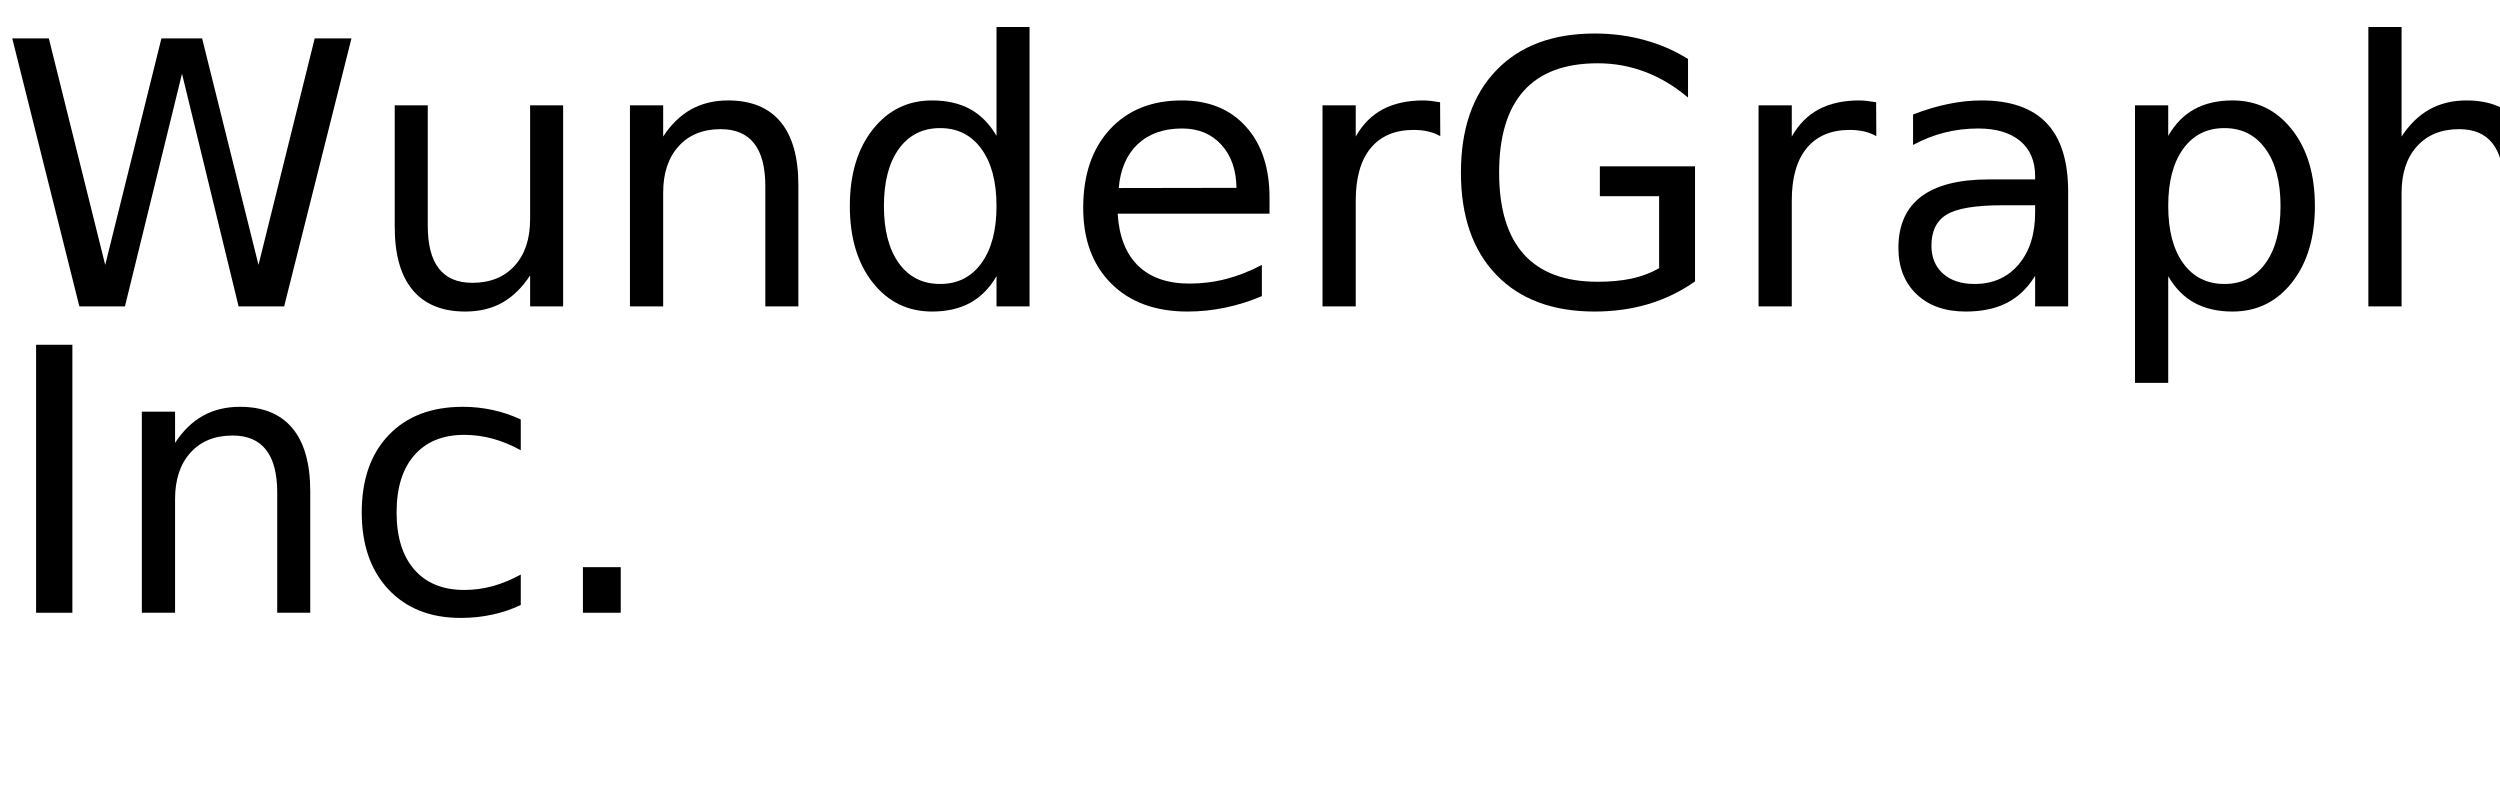
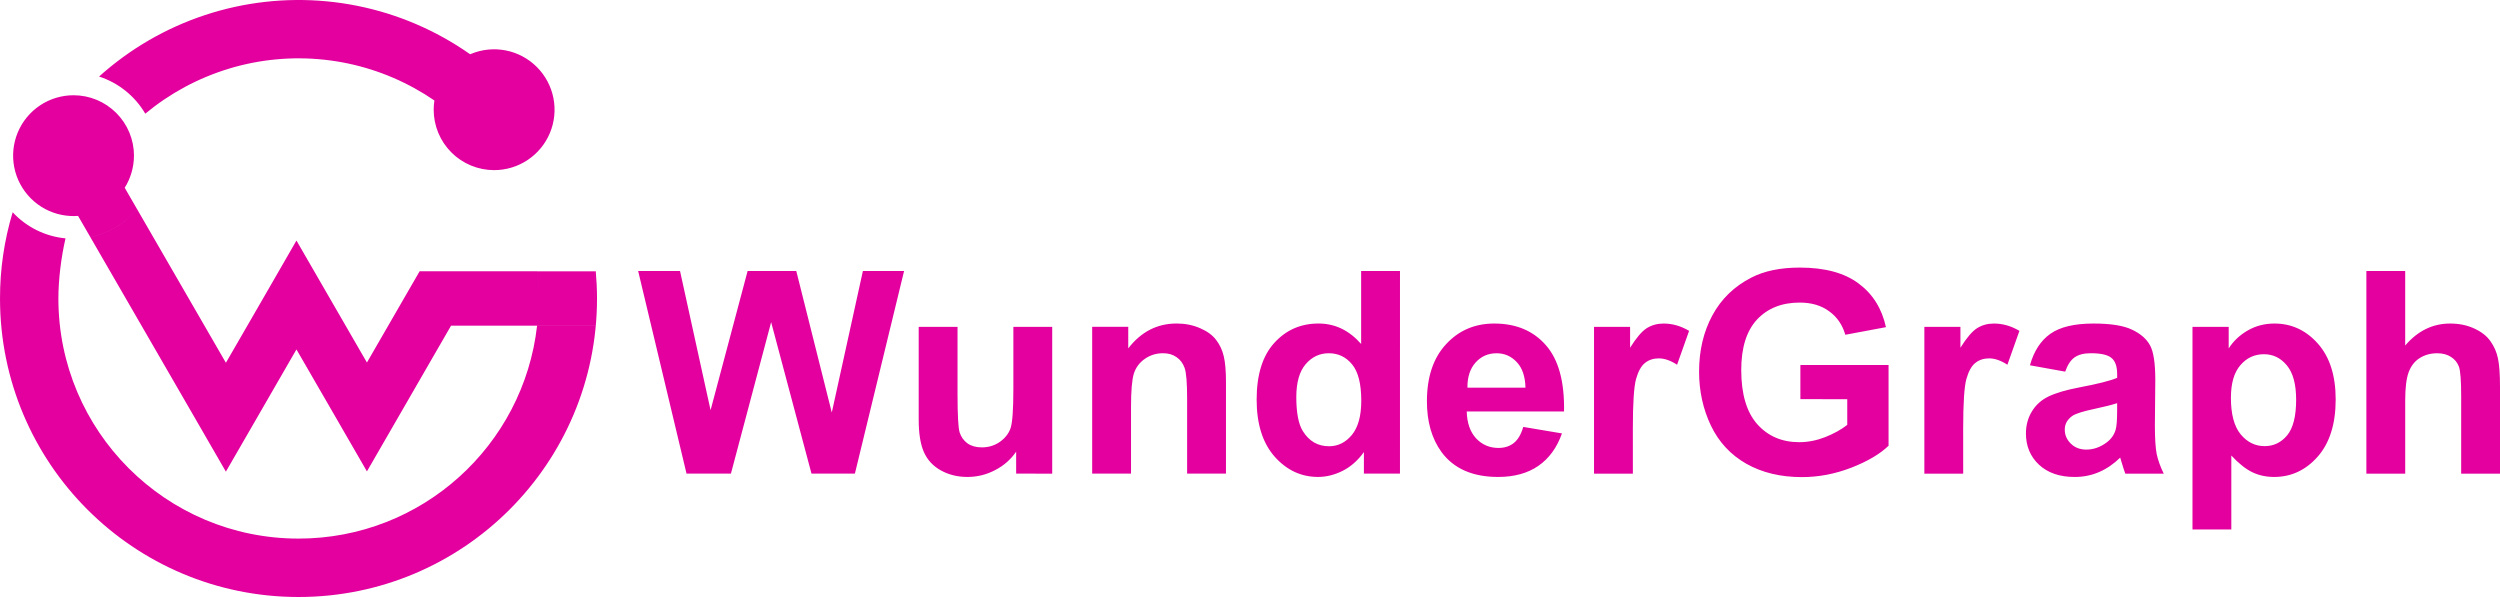
- <svg xmlns="http://www.w3.org/2000/svg" xmlns:xlink="http://www.w3.org/1999/xlink" width="408" height="130" viewBox="0 0 408 130">
-   <defs>
-     <g>
-       <g id="glyph-0-0">
-         <path d="M 2 -43.734 L 7.969 -43.734 L 17.172 -6.766 L 26.344 -43.734 L 32.984 -43.734 L 42.188 -6.766 L 51.359 -43.734 L 57.359 -43.734 L 46.375 0 L 38.938 0 L 29.703 -37.969 L 20.391 0 L 12.953 0 Z M 2 -43.734 " />
-       </g>
-       <g id="glyph-0-1">
-         <path d="M 5.094 -12.953 L 5.094 -32.812 L 10.484 -32.812 L 10.484 -13.156 C 10.484 -10.051 11.086 -7.723 12.297 -6.172 C 13.516 -4.617 15.332 -3.844 17.75 -3.844 C 20.664 -3.844 22.969 -4.77 24.656 -6.625 C 26.344 -8.477 27.188 -11.004 27.188 -14.203 L 27.188 -32.812 L 32.578 -32.812 L 32.578 0 L 27.188 0 L 27.188 -5.047 C 25.875 -3.047 24.352 -1.562 22.625 -0.594 C 20.906 0.363 18.898 0.844 16.609 0.844 C 12.836 0.844 9.973 -0.328 8.016 -2.672 C 6.066 -5.016 5.094 -8.441 5.094 -12.953 Z M 18.656 -33.609 Z M 18.656 -33.609 " />
-       </g>
-       <g id="glyph-0-2">
-         <path d="M 32.938 -19.812 L 32.938 0 L 27.547 0 L 27.547 -19.625 C 27.547 -22.727 26.938 -25.051 25.719 -26.594 C 24.508 -28.145 22.695 -28.922 20.281 -28.922 C 17.363 -28.922 15.066 -27.988 13.391 -26.125 C 11.711 -24.27 10.875 -21.742 10.875 -18.547 L 10.875 0 L 5.453 0 L 5.453 -32.812 L 10.875 -32.812 L 10.875 -27.719 C 12.156 -29.688 13.672 -31.16 15.422 -32.141 C 17.172 -33.117 19.188 -33.609 21.469 -33.609 C 25.238 -33.609 28.094 -32.441 30.031 -30.109 C 31.969 -27.773 32.938 -24.344 32.938 -19.812 Z M 32.938 -19.812 " />
-       </g>
-       <g id="glyph-0-3">
-         <path d="M 27.25 -27.828 L 27.25 -45.594 L 32.641 -45.594 L 32.641 0 L 27.25 0 L 27.25 -4.922 C 26.113 -2.973 24.68 -1.523 22.953 -0.578 C 21.223 0.367 19.148 0.844 16.734 0.844 C 12.766 0.844 9.535 -0.734 7.047 -3.891 C 4.555 -7.055 3.312 -11.219 3.312 -16.375 C 3.312 -21.531 4.555 -25.691 7.047 -28.859 C 9.535 -32.023 12.766 -33.609 16.734 -33.609 C 19.148 -33.609 21.223 -33.133 22.953 -32.188 C 24.68 -31.238 26.113 -29.785 27.25 -27.828 Z M 8.875 -16.375 C 8.875 -12.414 9.688 -9.305 11.312 -7.047 C 12.945 -4.785 15.191 -3.656 18.047 -3.656 C 20.898 -3.656 23.145 -4.785 24.781 -7.047 C 26.426 -9.305 27.25 -12.414 27.25 -16.375 C 27.25 -20.344 26.426 -23.453 24.781 -25.703 C 23.145 -27.961 20.898 -29.094 18.047 -29.094 C 15.191 -29.094 12.945 -27.961 11.312 -25.703 C 9.688 -23.453 8.875 -20.344 8.875 -16.375 Z M 8.875 -16.375 " />
-       </g>
-       <g id="glyph-0-4">
-         <path d="M 33.719 -17.75 L 33.719 -15.125 L 8.938 -15.125 C 9.164 -11.406 10.281 -8.57 12.281 -6.625 C 14.289 -4.688 17.082 -3.719 20.656 -3.719 C 22.727 -3.719 24.734 -3.973 26.672 -4.484 C 28.617 -4.992 30.551 -5.754 32.469 -6.766 L 32.469 -1.672 C 30.531 -0.848 28.547 -0.223 26.516 0.203 C 24.484 0.629 22.422 0.844 20.328 0.844 C 15.098 0.844 10.953 -0.676 7.891 -3.719 C 4.836 -6.77 3.312 -10.891 3.312 -16.078 C 3.312 -21.453 4.758 -25.719 7.656 -28.875 C 10.562 -32.031 14.473 -33.609 19.391 -33.609 C 23.805 -33.609 27.297 -32.188 29.859 -29.344 C 32.43 -26.5 33.719 -22.633 33.719 -17.75 Z M 28.328 -19.344 C 28.285 -22.289 27.457 -24.641 25.844 -26.391 C 24.238 -28.148 22.109 -29.031 19.453 -29.031 C 16.441 -29.031 14.031 -28.18 12.219 -26.484 C 10.414 -24.785 9.379 -22.395 9.109 -19.312 Z M 28.328 -19.344 " />
-       </g>
-       <g id="glyph-0-5">
-         <path d="M 24.672 -27.781 C 24.066 -28.125 23.406 -28.379 22.688 -28.547 C 21.977 -28.711 21.191 -28.797 20.328 -28.797 C 17.285 -28.797 14.945 -27.805 13.312 -25.828 C 11.688 -23.848 10.875 -21 10.875 -17.281 L 10.875 0 L 5.453 0 L 5.453 -32.812 L 10.875 -32.812 L 10.875 -27.719 C 12 -29.707 13.469 -31.188 15.281 -32.156 C 17.102 -33.125 19.316 -33.609 21.922 -33.609 C 22.285 -33.609 22.691 -33.582 23.141 -33.531 C 23.586 -33.477 24.086 -33.406 24.641 -33.312 Z M 24.672 -27.781 " />
-       </g>
-       <g id="glyph-0-6">
-         <path d="M 35.719 -6.234 L 35.719 -17.984 L 26.047 -17.984 L 26.047 -22.859 L 41.578 -22.859 L 41.578 -4.078 C 39.285 -2.453 36.766 -1.223 34.016 -0.391 C 31.266 0.43 28.328 0.844 25.203 0.844 C 18.359 0.844 13.008 -1.148 9.156 -5.141 C 5.301 -9.141 3.375 -14.703 3.375 -21.828 C 3.375 -28.973 5.301 -34.539 9.156 -38.531 C 13.008 -42.531 18.359 -44.531 25.203 -44.531 C 28.047 -44.531 30.75 -44.176 33.312 -43.469 C 35.883 -42.77 38.258 -41.738 40.438 -40.375 L 40.438 -34.078 C 38.25 -35.93 35.922 -37.328 33.453 -38.266 C 30.992 -39.203 28.406 -39.672 25.688 -39.672 C 20.344 -39.672 16.328 -38.176 13.641 -35.188 C 10.953 -32.195 9.609 -27.742 9.609 -21.828 C 9.609 -15.93 10.953 -11.488 13.641 -8.5 C 16.328 -5.508 20.344 -4.016 25.688 -4.016 C 27.781 -4.016 29.645 -4.191 31.281 -4.547 C 32.926 -4.91 34.406 -5.473 35.719 -6.234 Z M 35.719 -6.234 " />
-       </g>
-       <g id="glyph-0-7">
-         <path d="M 20.562 -16.5 C 16.207 -16.5 13.191 -16 11.516 -15 C 9.836 -14 9 -12.301 9 -9.906 C 9 -7.988 9.629 -6.469 10.891 -5.344 C 12.148 -4.219 13.863 -3.656 16.031 -3.656 C 19.02 -3.656 21.414 -4.711 23.219 -6.828 C 25.02 -8.953 25.922 -11.773 25.922 -15.297 L 25.922 -16.5 Z M 31.312 -18.719 L 31.312 0 L 25.922 0 L 25.922 -4.984 C 24.691 -2.992 23.16 -1.523 21.328 -0.578 C 19.492 0.367 17.25 0.844 14.594 0.844 C 11.227 0.844 8.555 -0.098 6.578 -1.984 C 4.598 -3.867 3.609 -6.391 3.609 -9.547 C 3.609 -13.242 4.844 -16.031 7.312 -17.906 C 9.781 -19.781 13.469 -20.719 18.375 -20.719 L 25.922 -20.719 L 25.922 -21.234 C 25.922 -23.723 25.102 -25.645 23.469 -27 C 21.844 -28.352 19.555 -29.031 16.609 -29.031 C 14.734 -29.031 12.906 -28.805 11.125 -28.359 C 9.352 -27.91 7.645 -27.238 6 -26.344 L 6 -31.312 C 7.977 -32.082 9.895 -32.656 11.75 -33.031 C 13.602 -33.414 15.41 -33.609 17.172 -33.609 C 21.91 -33.609 25.453 -32.375 27.797 -29.906 C 30.141 -27.445 31.312 -23.719 31.312 -18.719 Z M 31.312 -18.719 " />
-       </g>
-       <g id="glyph-0-8">
-         <path d="M 10.875 -4.922 L 10.875 12.484 L 5.453 12.484 L 5.453 -32.812 L 10.875 -32.812 L 10.875 -27.828 C 12 -29.785 13.426 -31.238 15.156 -32.188 C 16.883 -33.133 18.953 -33.609 21.359 -33.609 C 25.336 -33.609 28.57 -32.023 31.062 -28.859 C 33.562 -25.691 34.812 -21.531 34.812 -16.375 C 34.812 -11.219 33.562 -7.055 31.062 -3.891 C 28.57 -0.734 25.336 0.844 21.359 0.844 C 18.953 0.844 16.883 0.367 15.156 -0.578 C 13.426 -1.523 12 -2.973 10.875 -4.922 Z M 29.203 -16.375 C 29.203 -20.344 28.383 -23.453 26.75 -25.703 C 25.125 -27.961 22.891 -29.094 20.047 -29.094 C 17.191 -29.094 14.945 -27.961 13.312 -25.703 C 11.688 -23.453 10.875 -20.344 10.875 -16.375 C 10.875 -12.414 11.688 -9.305 13.312 -7.047 C 14.945 -4.785 17.191 -3.656 20.047 -3.656 C 22.891 -3.656 25.125 -4.785 26.75 -7.047 C 28.383 -9.305 29.203 -12.414 29.203 -16.375 Z M 29.203 -16.375 " />
-       </g>
-       <g id="glyph-0-9">
-         <path d="M 32.938 -19.812 L 32.938 0 L 27.547 0 L 27.547 -19.625 C 27.547 -22.727 26.938 -25.051 25.719 -26.594 C 24.508 -28.145 22.695 -28.922 20.281 -28.922 C 17.363 -28.922 15.066 -27.988 13.391 -26.125 C 11.711 -24.27 10.875 -21.742 10.875 -18.547 L 10.875 0 L 5.453 0 L 5.453 -45.594 L 10.875 -45.594 L 10.875 -27.719 C 12.156 -29.688 13.672 -31.16 15.422 -32.141 C 17.172 -33.117 19.188 -33.609 21.469 -33.609 C 25.238 -33.609 28.094 -32.441 30.031 -30.109 C 31.969 -27.773 32.938 -24.344 32.938 -19.812 Z M 32.938 -19.812 " />
-       </g>
-       <g id="glyph-0-10">
-         <path d="M 7.031 -7.438 L 13.219 -7.438 L 13.219 -2.406 L 8.406 6.969 L 4.625 6.969 L 7.031 -2.406 Z M 7.031 -7.438 " />
-       </g>
-       <g id="glyph-0-11">
-         <path d="M 5.891 -43.734 L 11.812 -43.734 L 11.812 0 L 5.891 0 Z M 5.891 -43.734 " />
-       </g>
-       <g id="glyph-0-12">
-         <path d="M 29.266 -31.547 L 29.266 -26.516 C 27.742 -27.359 26.219 -27.988 24.688 -28.406 C 23.156 -28.82 21.609 -29.031 20.047 -29.031 C 16.547 -29.031 13.828 -27.922 11.891 -25.703 C 9.961 -23.492 9 -20.383 9 -16.375 C 9 -12.375 9.961 -9.266 11.891 -7.047 C 13.828 -4.828 16.547 -3.719 20.047 -3.719 C 21.609 -3.719 23.156 -3.926 24.688 -4.344 C 26.219 -4.77 27.742 -5.398 29.266 -6.234 L 29.266 -1.266 C 27.766 -0.555 26.207 -0.031 24.594 0.312 C 22.977 0.664 21.266 0.844 19.453 0.844 C 14.516 0.844 10.586 -0.707 7.672 -3.812 C 4.766 -6.914 3.312 -11.102 3.312 -16.375 C 3.312 -21.727 4.781 -25.938 7.719 -29 C 10.656 -32.07 14.688 -33.609 19.812 -33.609 C 21.469 -33.609 23.086 -33.438 24.672 -33.094 C 26.254 -32.75 27.785 -32.234 29.266 -31.547 Z M 29.266 -31.547 " />
-       </g>
-       <g id="glyph-0-13">
-         <path d="M 6.422 -7.438 L 12.594 -7.438 L 12.594 0 L 6.422 0 Z M 6.422 -7.438 " />
-       </g>
+ <svg xmlns="http://www.w3.org/2000/svg" width="158.041mm" height="37.74mm" viewBox="0 0 158.041 37.74" version="1.1" id="svg1" xml:space="preserve">
+   <defs id="defs1" />
+   <g id="layer1" transform="translate(-14.93424,-136.1751)">
+     <g id="g4" style="fill:#e3009e;fill-opacity:1">
+       <path id="path1" d="m 29.422,140.512 c -1.941,0.586 -3.744,1.555 -5.303,2.849 -0.654,-1.114 -1.693,-1.949 -2.922,-2.347 1.94,-1.745 4.221,-3.069 6.697,-3.887 2.477,-0.818 5.097,-1.114 7.694,-0.868 2.597,0.246 5.115,1.028 7.394,2.297 0.576,0.321 1.135,0.671 1.672,1.049 0.019,-0.008 0.037,-0.016 0.056,-0.023 0.698,-0.289 1.466,-0.364 2.207,-0.217 0.741,0.147 1.421,0.511 1.955,1.046 0.535,0.534 0.898,1.215 1.046,1.955 0.147,0.741 0.072,1.509 -0.217,2.207 -0.29,0.698 -0.779,1.295 -1.408,1.714 -0.628,0.42 -1.367,0.643 -2.122,0.643 -0.502,0 -0.999,-0.099 -1.463,-0.291 -0.463,-0.192 -0.884,-0.473 -1.239,-0.828 -0.355,-0.355 -0.636,-0.776 -0.828,-1.239 -0.192,-0.463 -0.291,-0.96 -0.291,-1.462 0,-0.196 0.016,-0.391 0.045,-0.583 -0.4,-0.275 -0.814,-0.531 -1.241,-0.766 -1.773,-0.982 -3.724,-1.599 -5.74,-1.813 -2.016,-0.215 -4.054,-0.023 -5.995,0.563 z m -6.02,5.503 c 0,0.719 -0.203,1.423 -0.584,2.03 l 0.783,1.355 c -0.759,0.903 -1.802,1.524 -2.957,1.762 l -0.775,-1.338 c -0.342,0.025 -0.69,0.004 -1.031,-0.063 -0.741,-0.147 -1.422,-0.511 -1.955,-1.045 -0.534,-0.535 -0.898,-1.215 -1.046,-1.955 -0.147,-0.741 -0.072,-1.509 0.217,-2.207 0.29,-0.698 0.779,-1.294 1.407,-1.714 0.629,-0.42 1.367,-0.643 2.122,-0.643 0.502,-0.001 0.998,0.098 1.463,0.29 0.463,0.193 0.884,0.474 1.239,0.829 0.354,0.355 0.636,0.775 0.828,1.239 0.192,0.463 0.291,0.959 0.291,1.462 z m -2.759,5.147 6.585,11.39 1.986,3.439 1.986,-3.439 2.475,-4.288 2.47,4.272 1.985,3.439 1.985,-3.439 3.332,-5.772 h 5.44 c 0.064,-0.571 0.097,-1.145 0.097,-1.72 0,-0.574 -0.033,-1.148 -0.098,-1.72 H 41.461 l -0.345,0.598 -2.986,5.171 -2.469,-4.273 -1.986,-3.439 -1.983,3.44 -2.477,4.288 -5.614,-9.711 c -0.76,0.903 -1.802,1.524 -2.958,1.762 z m 28.341,3.883 c 0,0.575 -0.033,1.149 -0.097,1.72 h 3.652 v -3.439 h -3.652 c 0.065,0.571 0.098,1.145 0.097,1.72 z m 3.557,-1.72 h 0.055 c 0.051,0.567 0.079,1.141 0.079,1.72 0,10.421 -8.446,18.87 -18.869,18.87 -10.423,0 -18.871,-8.448 -18.871,-18.869 -0.003,-1.847 0.267,-3.683 0.8,-5.453 0.874,0.942 2.063,1.529 3.341,1.651 -0.28,1.213 -0.451,2.624 -0.451,3.8 0,8.382 6.794,15.179 15.181,15.179 7.804,0 14.227,-5.886 15.081,-13.46 h 3.653 z" style="display:inline;fill:#e3009e;fill-opacity:1;fill-rule:evenodd;stroke:none;stroke-width:0.27" />
+       <path style="font-weight:bold;font-size:17.894px;font-family:Arial;-inkscape-font-specification:'Arial Bold';stroke:#ffc631;stroke-width:0" d="m 58.334,166.116 -3.058,-12.809 h 2.647 l 1.931,8.798 2.342,-8.798 h 3.076 l 2.245,8.947 1.966,-8.947 h 2.604 l -3.11,12.809 h -2.743 l -2.551,-9.576 -2.543,9.576 z m 20.838,0 v -1.389 q -0.507,0.743 -1.337,1.171 -0.821,0.428 -1.739,0.428 -0.935,0 -1.678,-0.411 -0.743,-0.411 -1.075,-1.153 -0.332,-0.743 -0.332,-2.053 v -5.871 h 2.455 v 4.264 q 0,1.957 0.131,2.403 0.14,0.437 0.498,0.699 0.358,0.253 0.909,0.253 0.629,0 1.127,-0.341 0.498,-0.349 0.682,-0.856 0.183,-0.515 0.183,-2.508 v -3.914 h 2.455 v 9.279 z m 13.263,0 h -2.455 v -4.736 q 0,-1.503 -0.157,-1.94 -0.157,-0.446 -0.515,-0.69 -0.349,-0.245 -0.848,-0.245 -0.638,0 -1.145,0.349 -0.507,0.349 -0.699,0.926 -0.183,0.577 -0.183,2.132 v 4.203 h -2.455 v -9.279 h 2.28 v 1.363 q 1.214,-1.573 3.058,-1.573 0.813,0 1.485,0.297 0.673,0.288 1.014,0.743 0.349,0.454 0.481,1.031 0.14,0.577 0.14,1.651 z m 11,0 h -2.28 v -1.363 q -0.568,0.795 -1.346,1.188 -0.769,0.384 -1.555,0.384 -1.599,0 -2.743,-1.284 -1.136,-1.293 -1.136,-3.6 0,-2.359 1.11,-3.582 1.11,-1.232 2.805,-1.232 1.555,0 2.691,1.293 v -4.613 h 2.455 z m -6.553,-4.84 q 0,1.485 0.411,2.149 0.594,0.961 1.66,0.961 0.848,0 1.442,-0.716 0.594,-0.725 0.594,-2.158 0,-1.599 -0.577,-2.298 -0.577,-0.708 -1.477,-0.708 -0.874,0 -1.468,0.699 -0.585,0.69 -0.585,2.071 z m 14.347,1.887 2.446,0.411 q -0.472,1.346 -1.494,2.053 -1.014,0.699 -2.543,0.699 -2.42,0 -3.582,-1.581 -0.917,-1.267 -0.917,-3.198 0,-2.307 1.206,-3.608 1.206,-1.311 3.049,-1.311 2.071,0 3.268,1.372 1.197,1.363 1.145,4.185 h -6.151 q 0.026,1.092 0.594,1.704 0.568,0.603 1.415,0.603 0.577,0 0.97,-0.315 0.393,-0.315 0.594,-1.014 z m 0.14,-2.481 q -0.026,-1.066 -0.55,-1.616 -0.524,-0.559 -1.276,-0.559 -0.804,0 -1.328,0.585 -0.524,0.585 -0.515,1.59 z m 6.789,5.435 h -2.455 v -9.279 h 2.28 v 1.319 q 0.585,-0.935 1.048,-1.232 0.472,-0.297 1.066,-0.297 0.839,0 1.616,0.463 l -0.76,2.141 q -0.62,-0.402 -1.153,-0.402 -0.515,0 -0.874,0.288 -0.358,0.28 -0.568,1.022 -0.201,0.743 -0.201,3.11 z m 10.59,-4.709 v -2.158 h 5.574 v 5.103 q -0.813,0.786 -2.359,1.389 -1.538,0.594 -3.119,0.594 -2.01,0 -3.504,-0.839 -1.494,-0.848 -2.245,-2.411 -0.751,-1.573 -0.751,-3.416 0,-2.001 0.839,-3.556 0.839,-1.555 2.455,-2.385 1.232,-0.638 3.067,-0.638 2.385,0 3.722,1.005 1.346,0.996 1.73,2.761 l -2.569,0.481 q -0.271,-0.944 -1.022,-1.485 -0.743,-0.55 -1.861,-0.55 -1.695,0 -2.7,1.075 -0.996,1.075 -0.996,3.189 0,2.28 1.014,3.425 1.014,1.136 2.656,1.136 0.813,0 1.625,-0.315 0.821,-0.323 1.407,-0.778 v -1.625 z m 10.292,4.709 h -2.455 v -9.279 h 2.28 v 1.319 q 0.585,-0.935 1.048,-1.232 0.472,-0.297 1.066,-0.297 0.839,0 1.616,0.463 l -0.76,2.141 q -0.62,-0.402 -1.153,-0.402 -0.515,0 -0.874,0.288 -0.358,0.28 -0.568,1.022 -0.201,0.743 -0.201,3.11 z m 6.448,-6.448 -2.228,-0.402 q 0.376,-1.346 1.293,-1.992 0.917,-0.647 2.726,-0.647 1.643,0 2.446,0.393 0.804,0.384 1.127,0.987 0.332,0.594 0.332,2.193 l -0.026,2.866 q 0,1.223 0.114,1.809 0.122,0.577 0.446,1.241 h -2.429 q -0.096,-0.245 -0.236,-0.725 -0.061,-0.218 -0.087,-0.288 -0.629,0.612 -1.346,0.917 -0.716,0.306 -1.529,0.306 -1.433,0 -2.263,-0.778 -0.821,-0.778 -0.821,-1.966 0,-0.786 0.376,-1.398 0.376,-0.62 1.048,-0.944 0.681,-0.332 1.957,-0.577 1.721,-0.323 2.385,-0.603 v -0.245 q 0,-0.708 -0.349,-1.005 -0.349,-0.306 -1.319,-0.306 -0.655,0 -1.022,0.262 -0.367,0.253 -0.594,0.9 z m 3.285,1.992 q -0.472,0.157 -1.494,0.376 -1.022,0.218 -1.337,0.428 -0.481,0.341 -0.481,0.865 0,0.515 0.384,0.891 0.384,0.376 0.979,0.376 0.664,0 1.267,-0.437 0.446,-0.332 0.585,-0.813 0.096,-0.315 0.096,-1.197 z m 4.762,-4.823 h 2.289 v 1.363 q 0.446,-0.699 1.206,-1.136 0.76,-0.437 1.686,-0.437 1.616,0 2.744,1.267 1.127,1.267 1.127,3.53 0,2.324 -1.136,3.617 -1.136,1.284 -2.752,1.284 -0.769,0 -1.398,-0.306 -0.62,-0.306 -1.311,-1.048 v 4.674 h -2.455 z m 2.429,4.482 q 0,1.564 0.62,2.315 0.62,0.743 1.512,0.743 0.856,0 1.424,-0.682 0.568,-0.69 0.568,-2.254 0,-1.459 -0.585,-2.167 -0.585,-0.708 -1.45,-0.708 -0.9,0 -1.494,0.699 -0.594,0.69 -0.594,2.053 z m 11.018,-8.012 v 4.709 q 1.188,-1.389 2.84,-1.389 0.848,0 1.529,0.315 0.682,0.315 1.022,0.804 0.349,0.489 0.472,1.083 0.131,0.594 0.131,1.844 v 5.443 h -2.455 v -4.902 q 0,-1.459 -0.14,-1.852 -0.14,-0.393 -0.498,-0.62 -0.349,-0.236 -0.882,-0.236 -0.612,0 -1.092,0.297 -0.481,0.297 -0.708,0.9 -0.218,0.594 -0.218,1.765 v 4.648 h -2.455 v -12.809 z" id="text1" aria-label="WunderGraph" />
    </g>
-   </defs>
-   <g fill="rgb(0%, 0%, 0%)" fill-opacity="1">
-     <use xlink:href="#glyph-0-0" x="0" y="50" />
-     <use xlink:href="#glyph-0-1" x="59.326" y="50" />
-     <use xlink:href="#glyph-0-2" x="97.354" y="50" />
-     <use xlink:href="#glyph-0-3" x="135.381" y="50" />
-     <use xlink:href="#glyph-0-4" x="173.467" y="50" />
-     <use xlink:href="#glyph-0-5" x="210.381" y="50" />
-     <use xlink:href="#glyph-0-6" x="235.049" y="50" />
-     <use xlink:href="#glyph-0-5" x="281.543" y="50" />
-     <use xlink:href="#glyph-0-7" x="306.211" y="50" />
-     <use xlink:href="#glyph-0-8" x="342.979" y="50" />
-     <use xlink:href="#glyph-0-9" x="381.064" y="50" />
-     <use xlink:href="#glyph-0-10" x="419.092" y="50" />
-   </g>
-   <g fill="rgb(0%, 0%, 0%)" fill-opacity="1">
-     <use xlink:href="#glyph-0-11" x="0" y="100" />
-     <use xlink:href="#glyph-0-2" x="17.695" y="100" />
-     <use xlink:href="#glyph-0-12" x="55.723" y="100" />
-     <use xlink:href="#glyph-0-13" x="88.711" y="100" />
  </g>
</svg>
